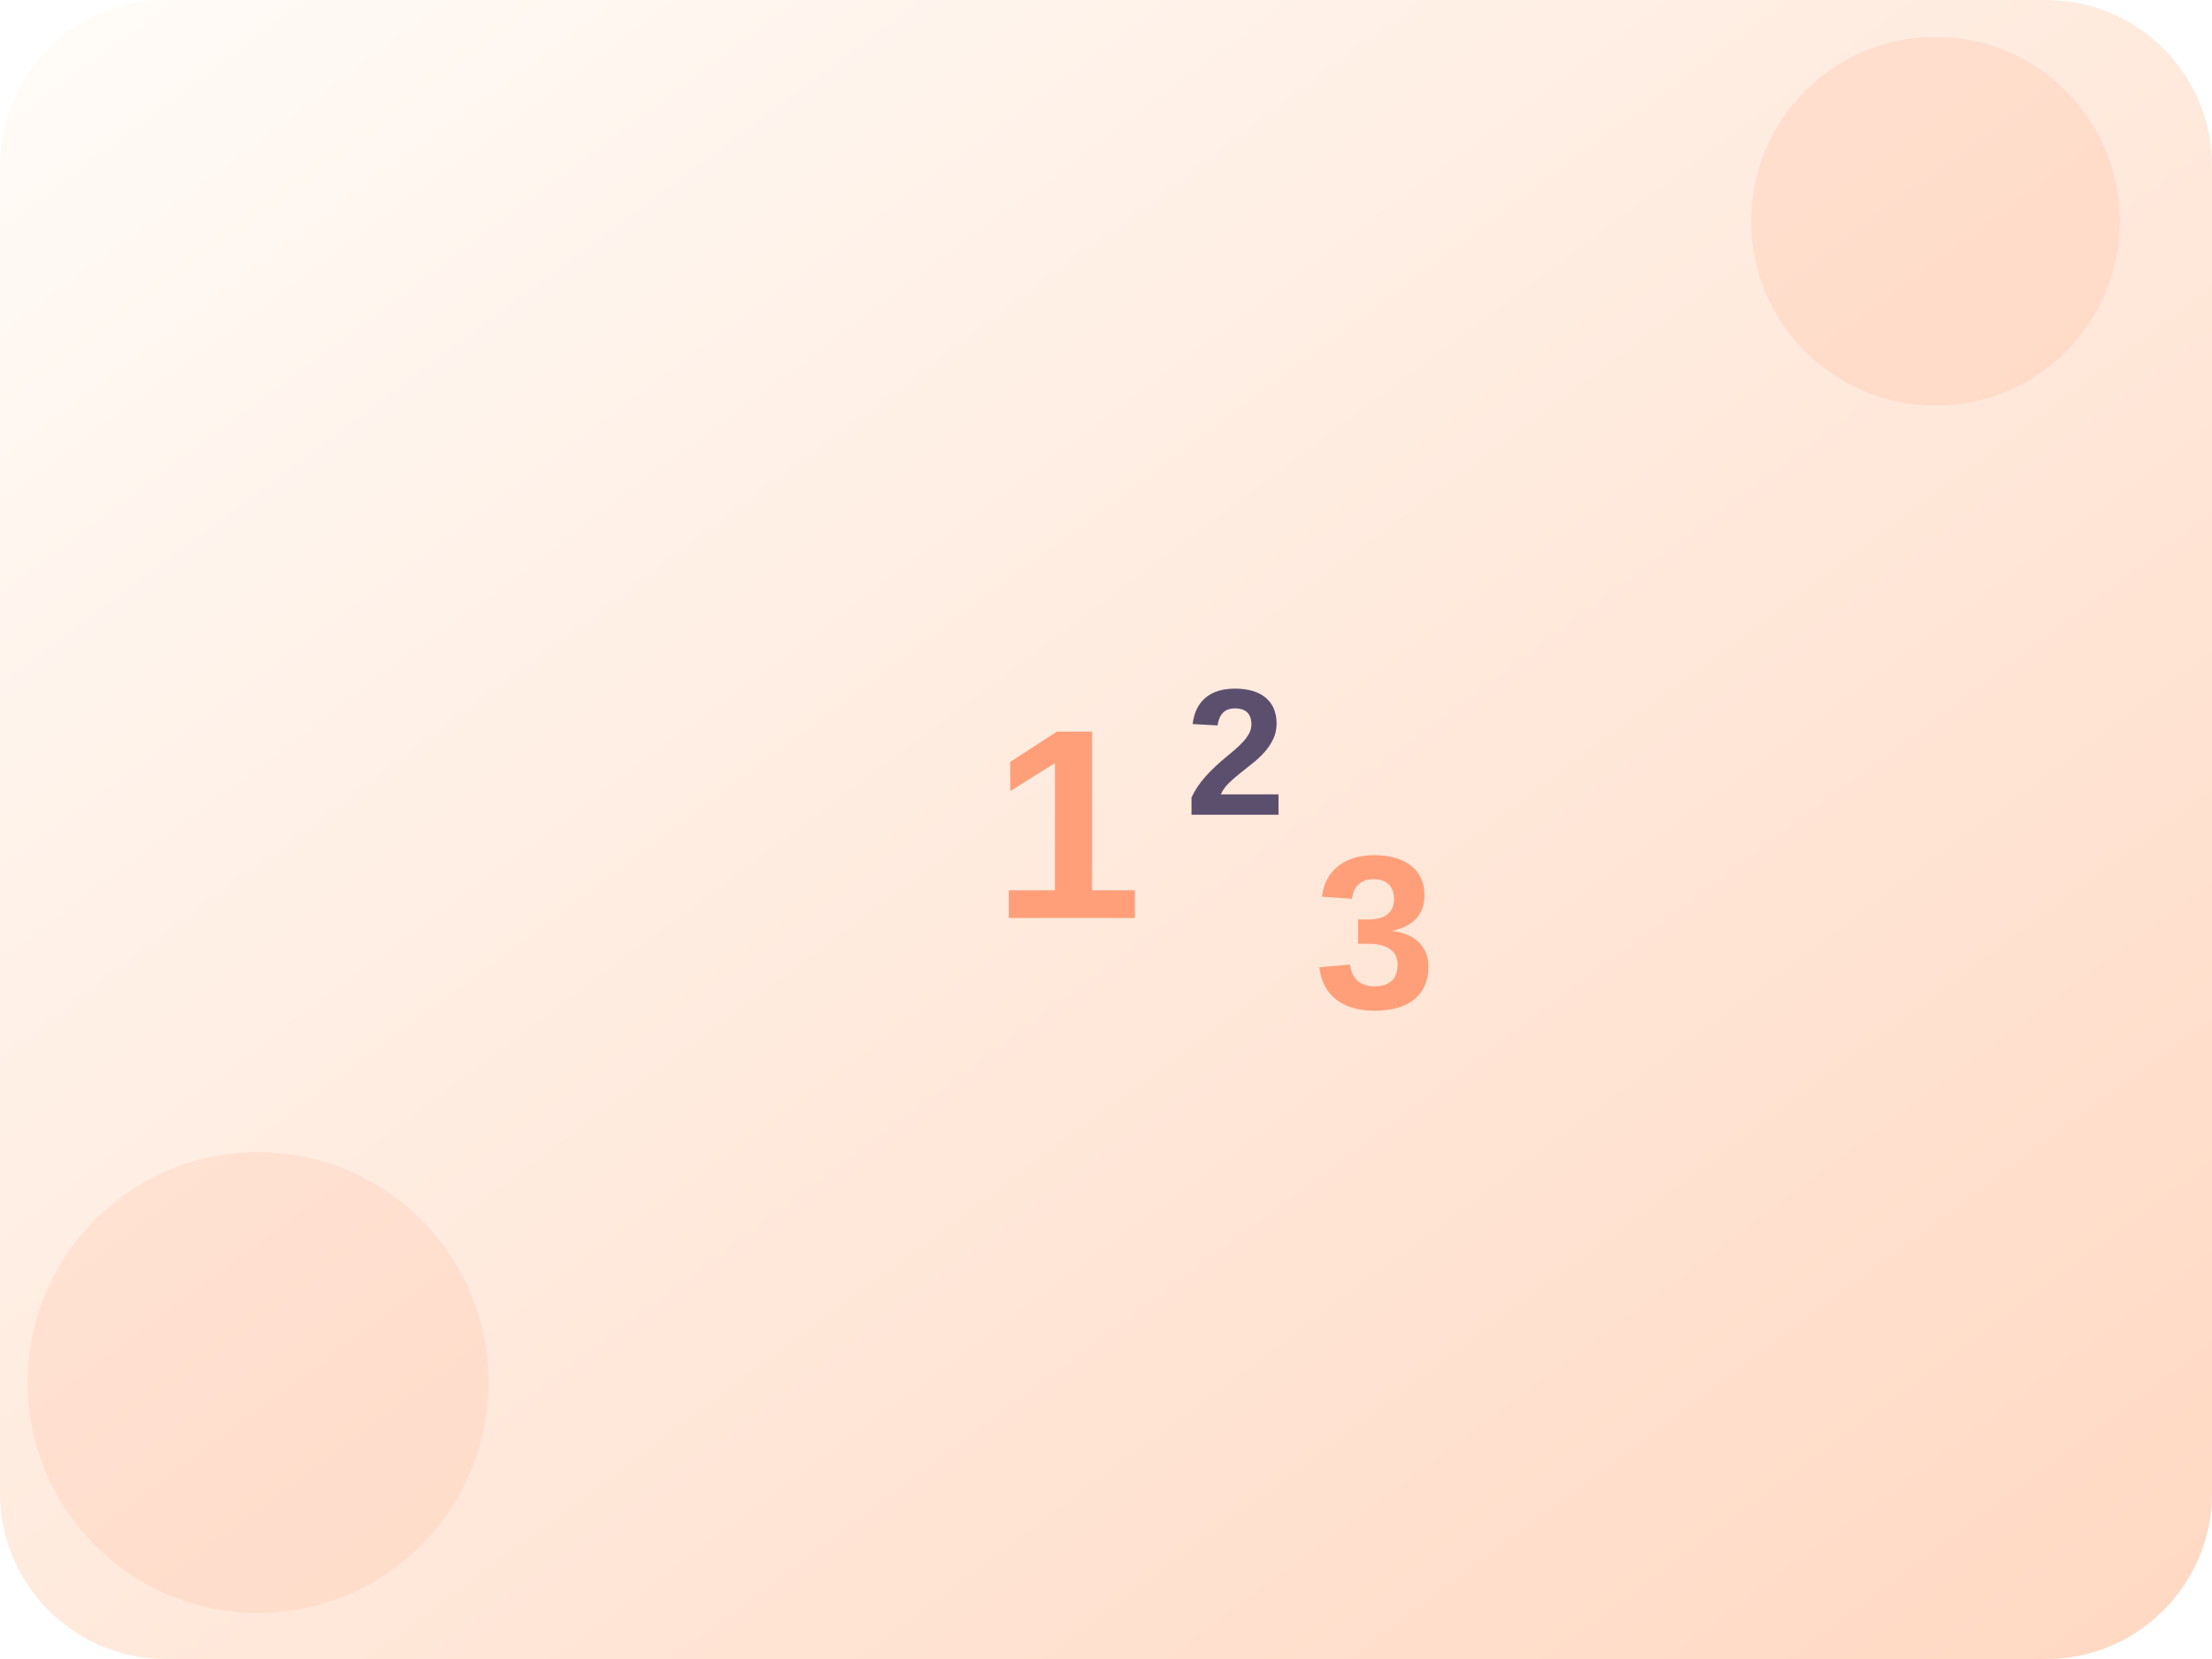
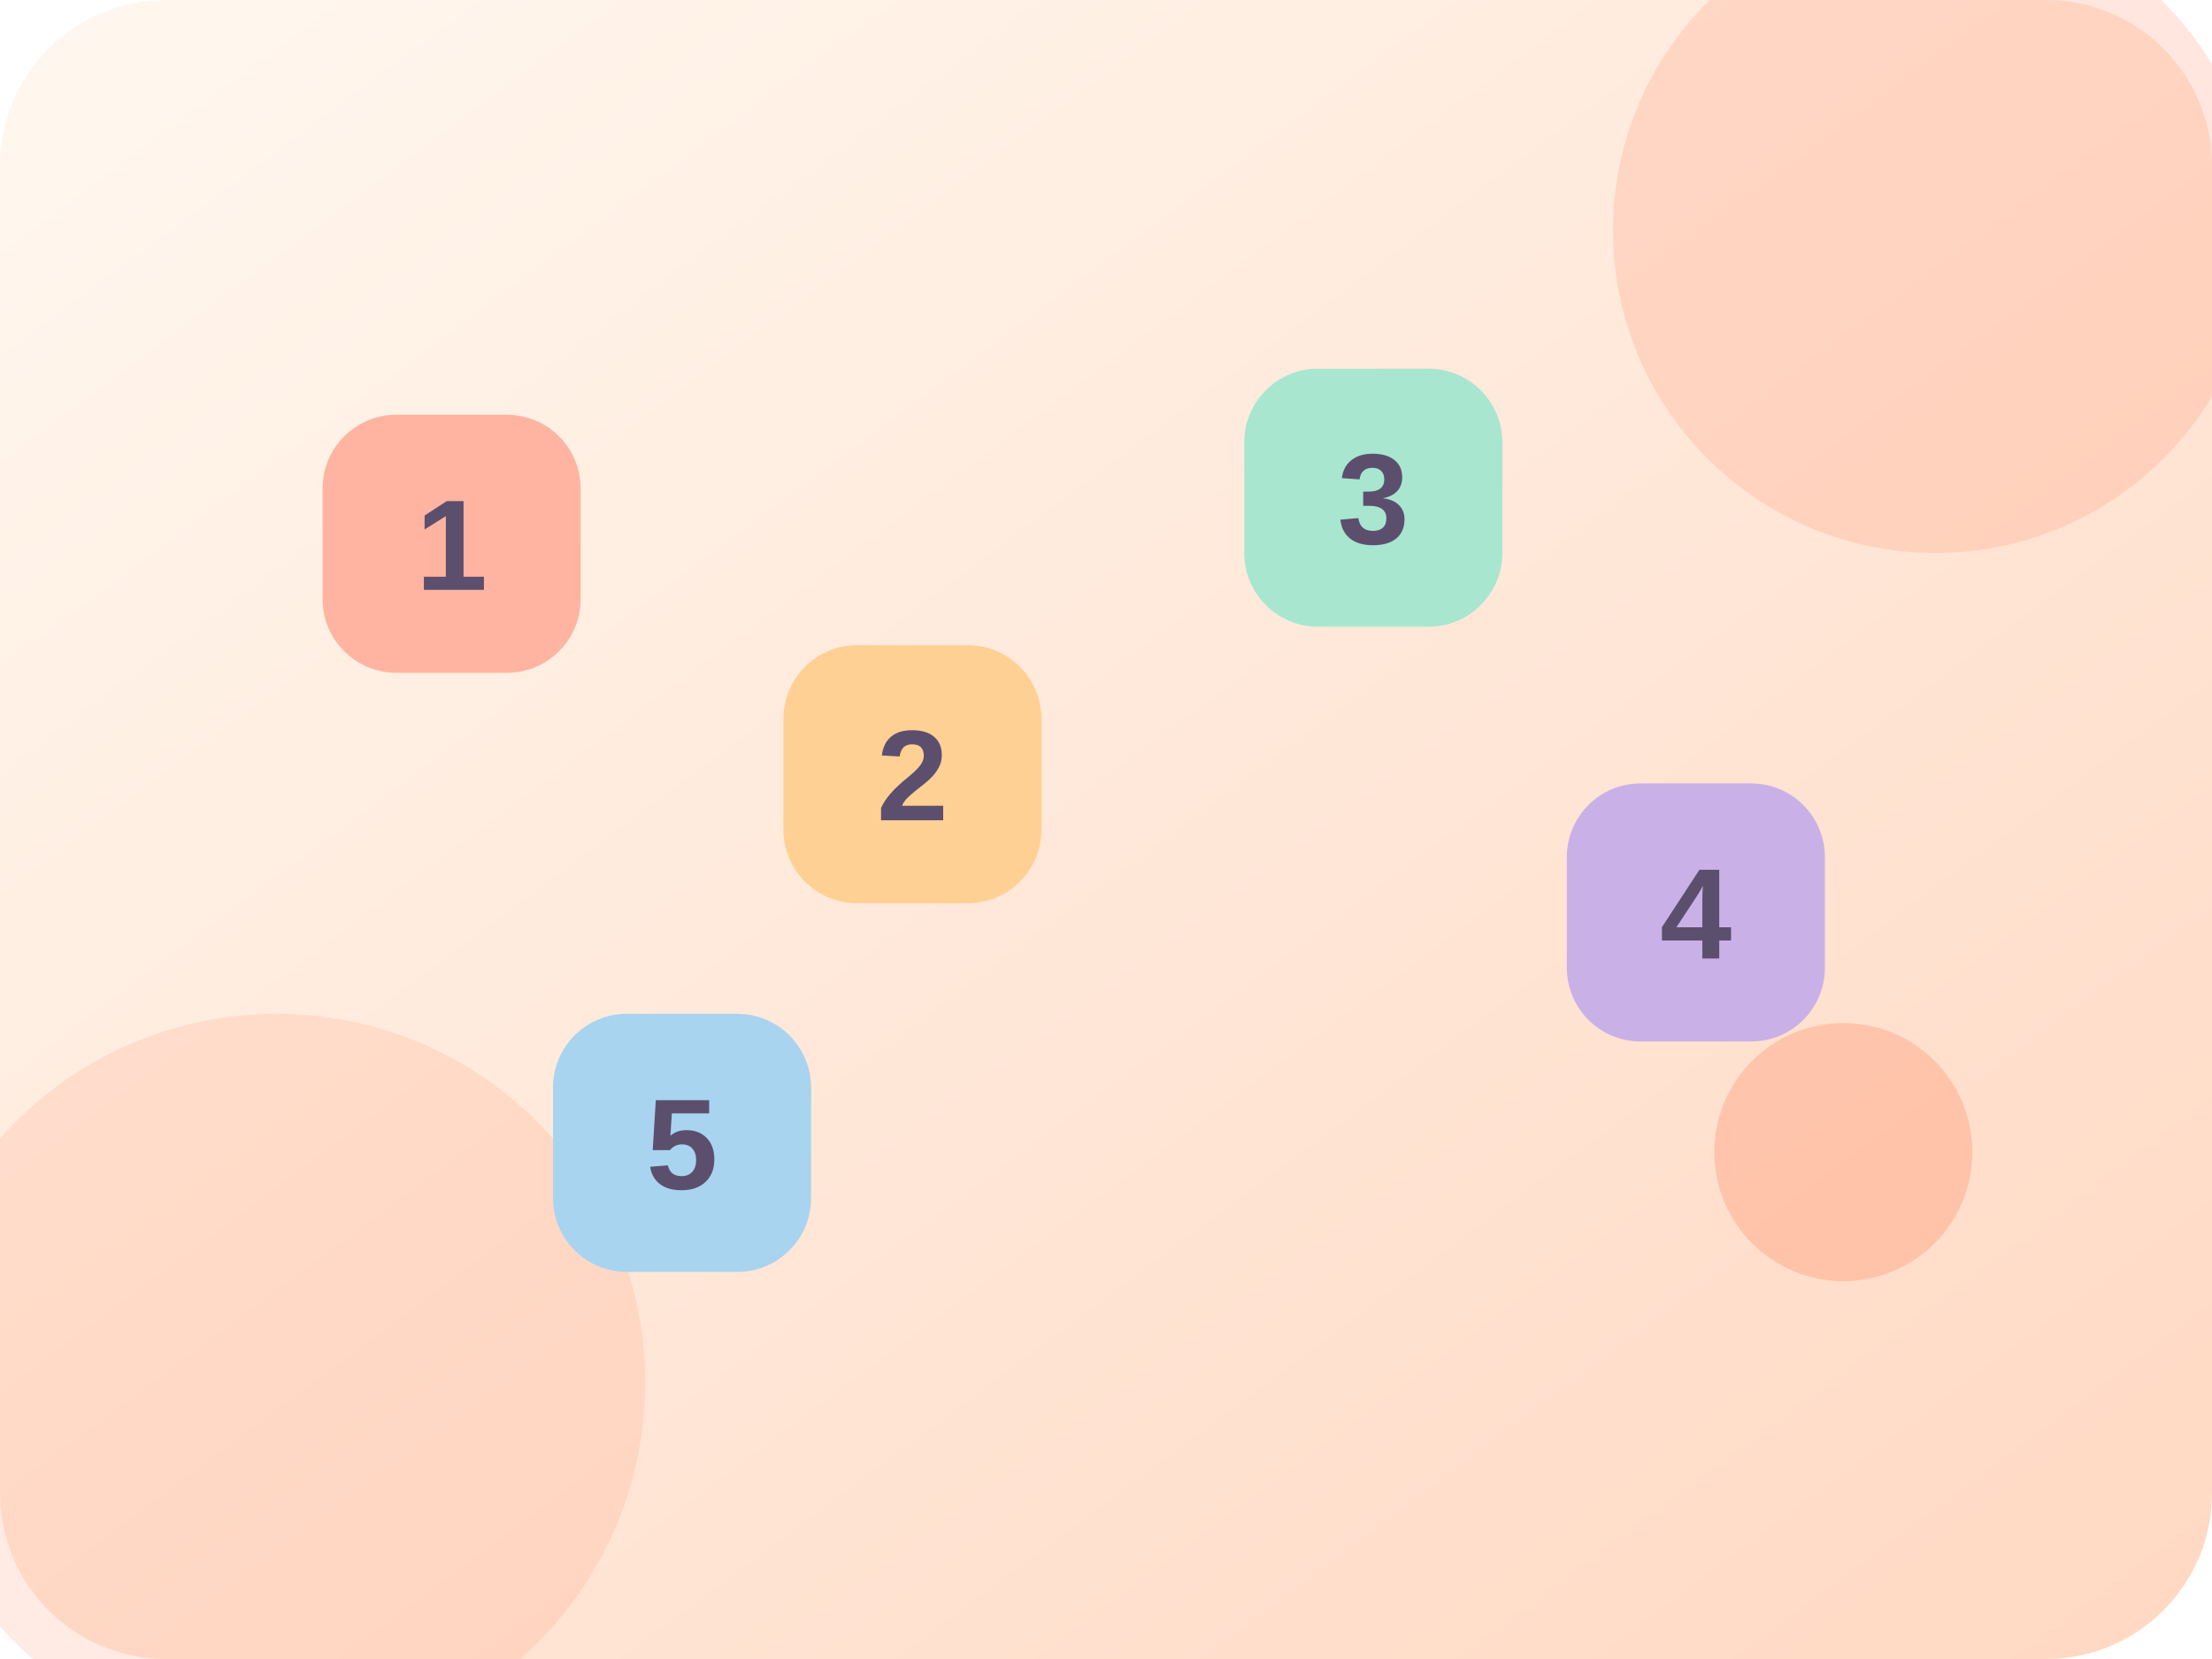
- <svg xmlns="http://www.w3.org/2000/svg" width="480" height="360" viewBox="0 0 480 360" role="img">
+ <svg xmlns="http://www.w3.org/2000/svg" width="480" height="360" viewBox="0 0 480 360" fill="none">
  <defs>
-     <linearGradient id="gnumber_recognition_number_sense" x1="0" y1="0" x2="1" y2="1">
-       <stop offset="0%" stop-color="#FFFCF8" />
+     <linearGradient id="g_numberrecognitionnumbersense" x1="0" y1="0" x2="1" y2="1">
+       <stop offset="0%" stop-color="#FFF8F0" />
      <stop offset="100%" stop-color="#FFD8C2" />
    </linearGradient>
  </defs>
-   <rect width="480" height="360" rx="36" fill="url(#gnumber_recognition_number_sense)" />
-   <circle cx="420" cy="48" r="40" fill="#FF9F7A" opacity="0.18" />
-   <circle cx="56" cy="300" r="50" fill="#FF9F7A" opacity="0.16" />
-   <g transform="translate(176,90) scale(1.4)">
-     <text x="28" y="78" font-size="42" font-family="Segoe UI, Arial" font-weight="700" fill="#FF9F7A">1</text>
-     <text x="58" y="62" font-size="28" font-family="Segoe UI, Arial" font-weight="700" fill="#5C4F6E">2</text>
-     <text x="78" y="92" font-size="34" font-family="Segoe UI, Arial" font-weight="700" fill="#FF9F7A">3</text>
+   <rect width="480" height="360" rx="36" fill="url(#g_numberrecognitionnumbersense)" />
+   <circle cx="420" cy="50" r="70" fill="#FF8F6B" opacity="0.22" />
+   <circle cx="60" cy="300" r="80" fill="#FF8F6B" opacity="0.18" />
+   <g>
+     <rect x="70" y="90" width="56" height="56" rx="16" fill="#FFB4A2" />
+     <text x="98" y="128" text-anchor="middle" font-family="Nunito, Fredoka, Arial, sans-serif" font-size="28" font-weight="800" fill="#5C4F6E">1</text>
  </g>
+   <g>
+     <rect x="170" y="140" width="56" height="56" rx="16" fill="#FFD093" />
+     <text x="198" y="178" text-anchor="middle" font-family="Nunito, Fredoka, Arial, sans-serif" font-size="28" font-weight="800" fill="#5C4F6E">2</text>
+   </g>
+   <g>
+     <rect x="270" y="80" width="56" height="56" rx="16" fill="#A8E6CF" />
+     <text x="298" y="118" text-anchor="middle" font-family="Nunito, Fredoka, Arial, sans-serif" font-size="28" font-weight="800" fill="#5C4F6E">3</text>
+   </g>
+   <g>
+     <rect x="340" y="170" width="56" height="56" rx="16" fill="#C9B1E8" />
+     <text x="368" y="208" text-anchor="middle" font-family="Nunito, Fredoka, Arial, sans-serif" font-size="28" font-weight="800" fill="#5C4F6E">4</text>
+   </g>
+   <g>
+     <rect x="120" y="220" width="56" height="56" rx="16" fill="#A8D4F0" />
+     <text x="148" y="258" text-anchor="middle" font-family="Nunito, Fredoka, Arial, sans-serif" font-size="28" font-weight="800" fill="#5C4F6E">5</text>
+   </g>
+   <circle cx="400" cy="250" r="28" fill="#FF8F6B" opacity="0.35" />
</svg>
